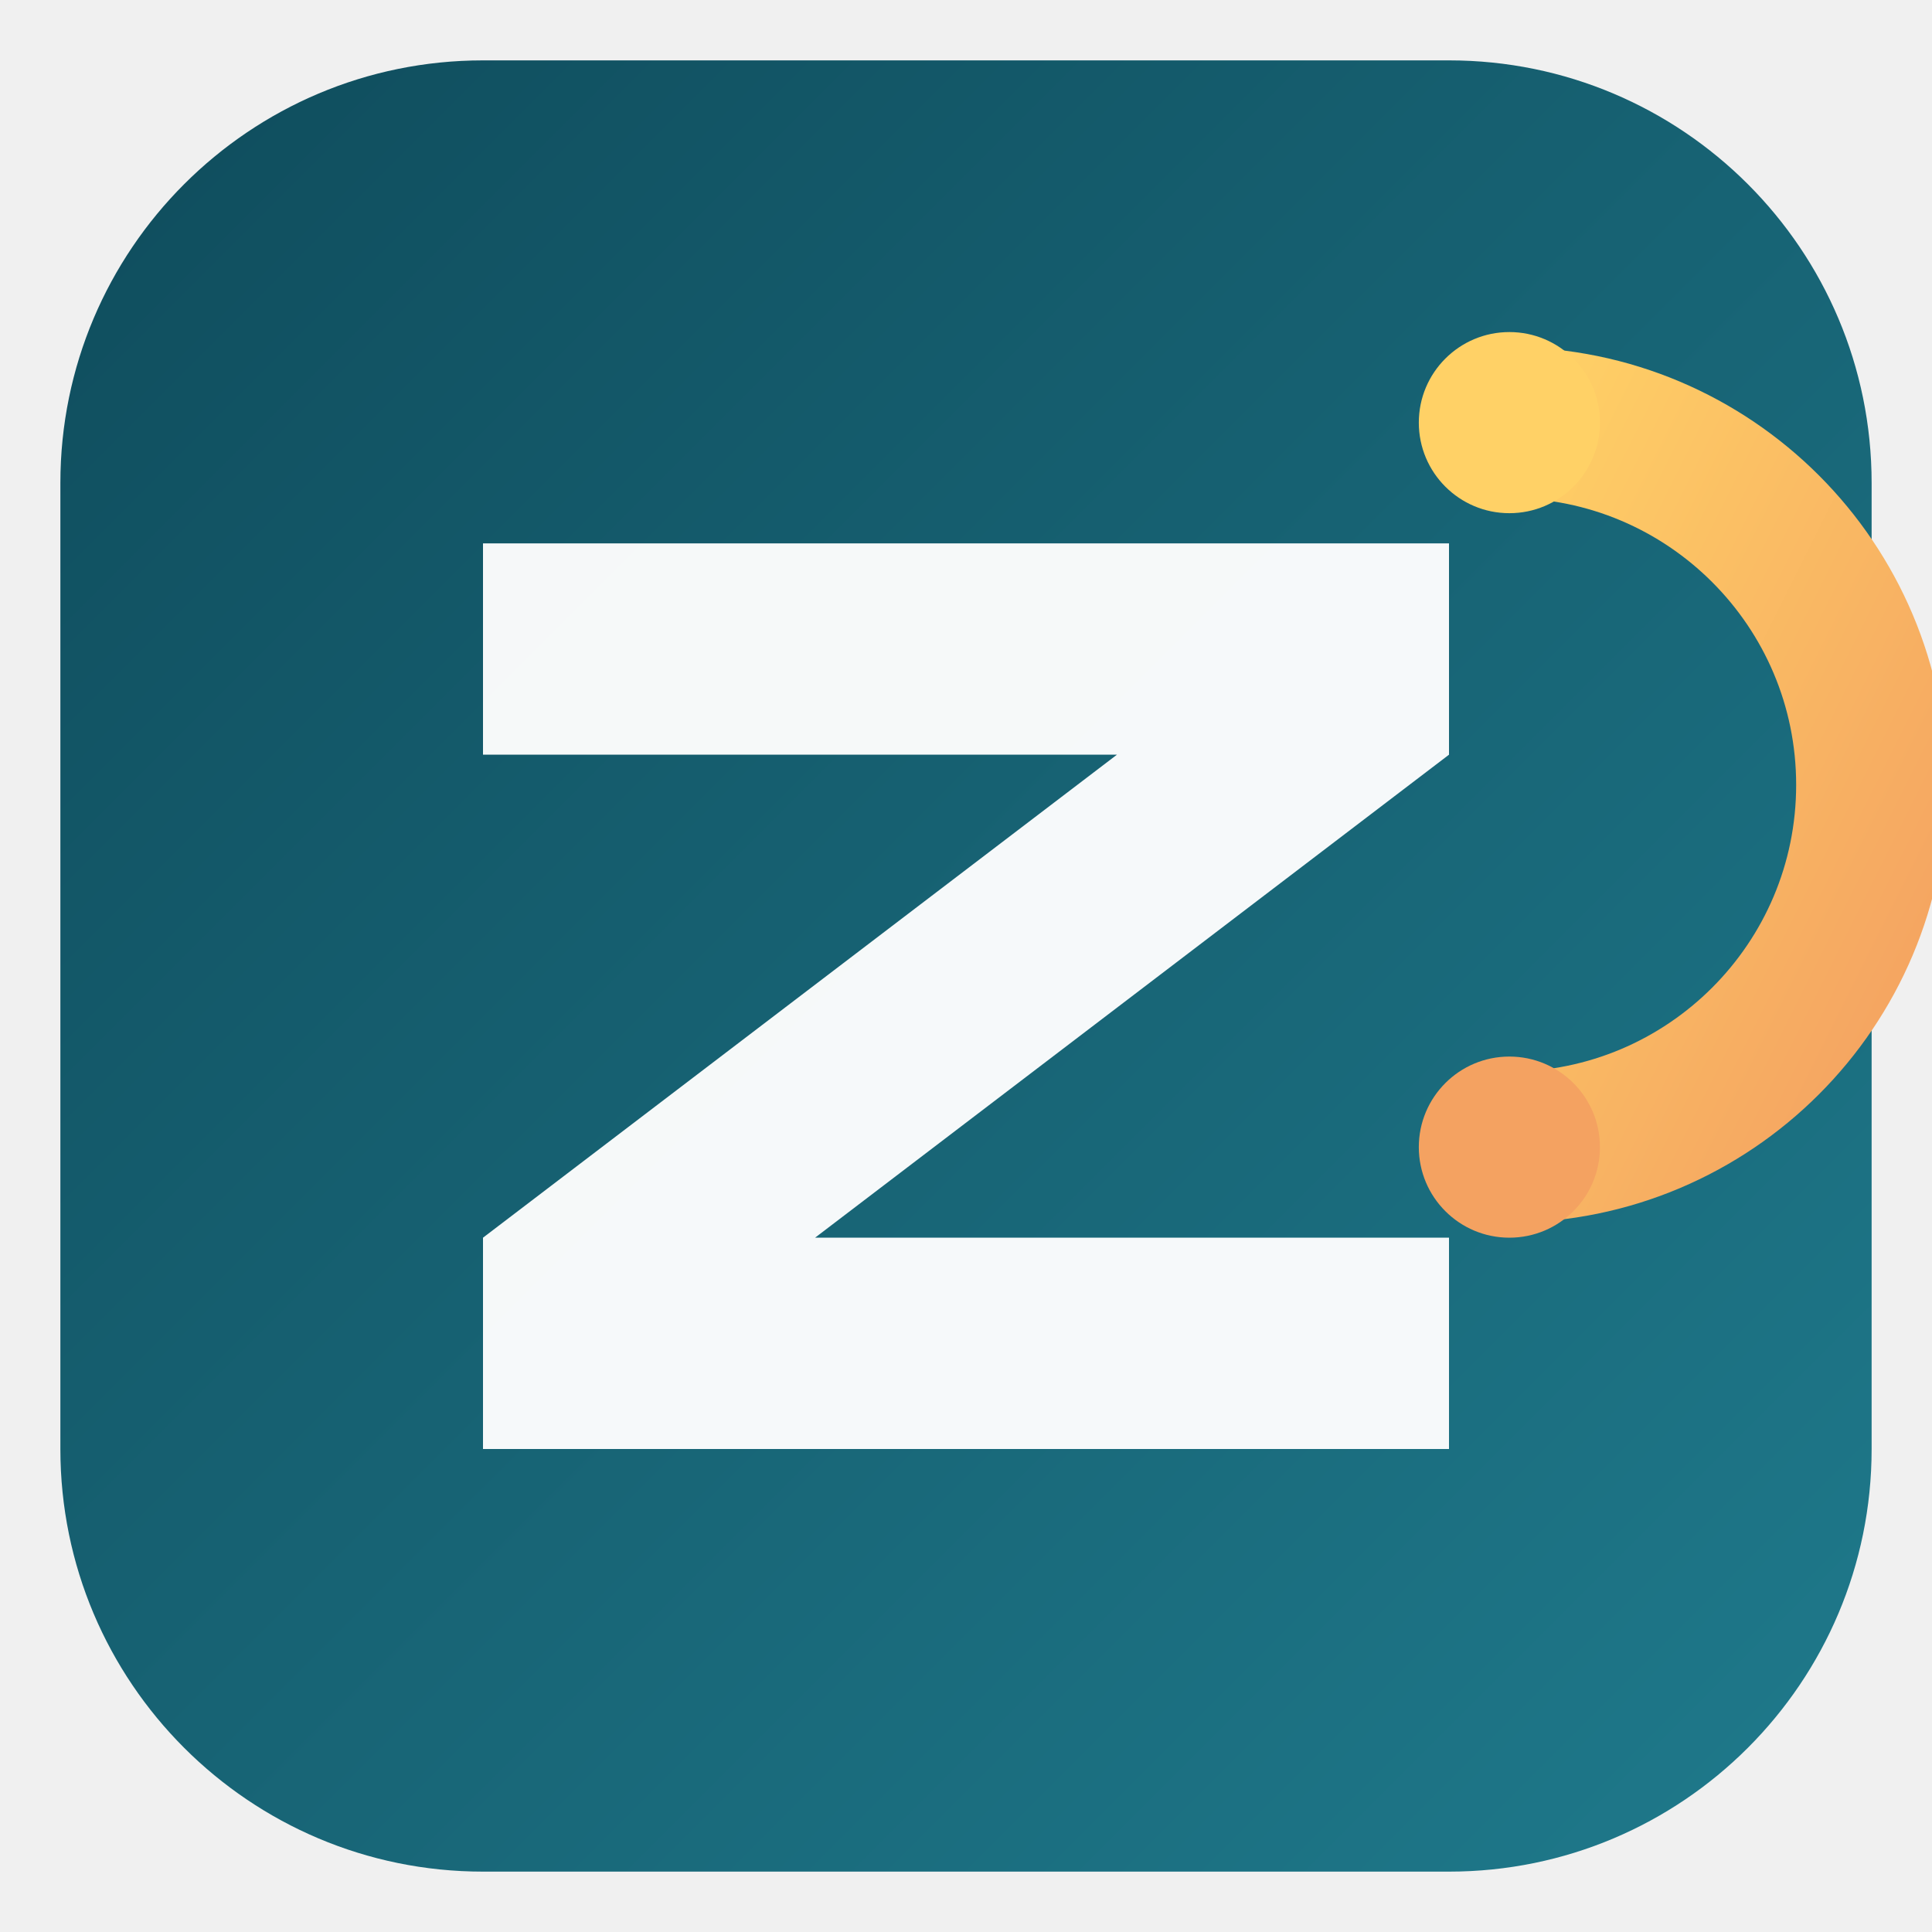
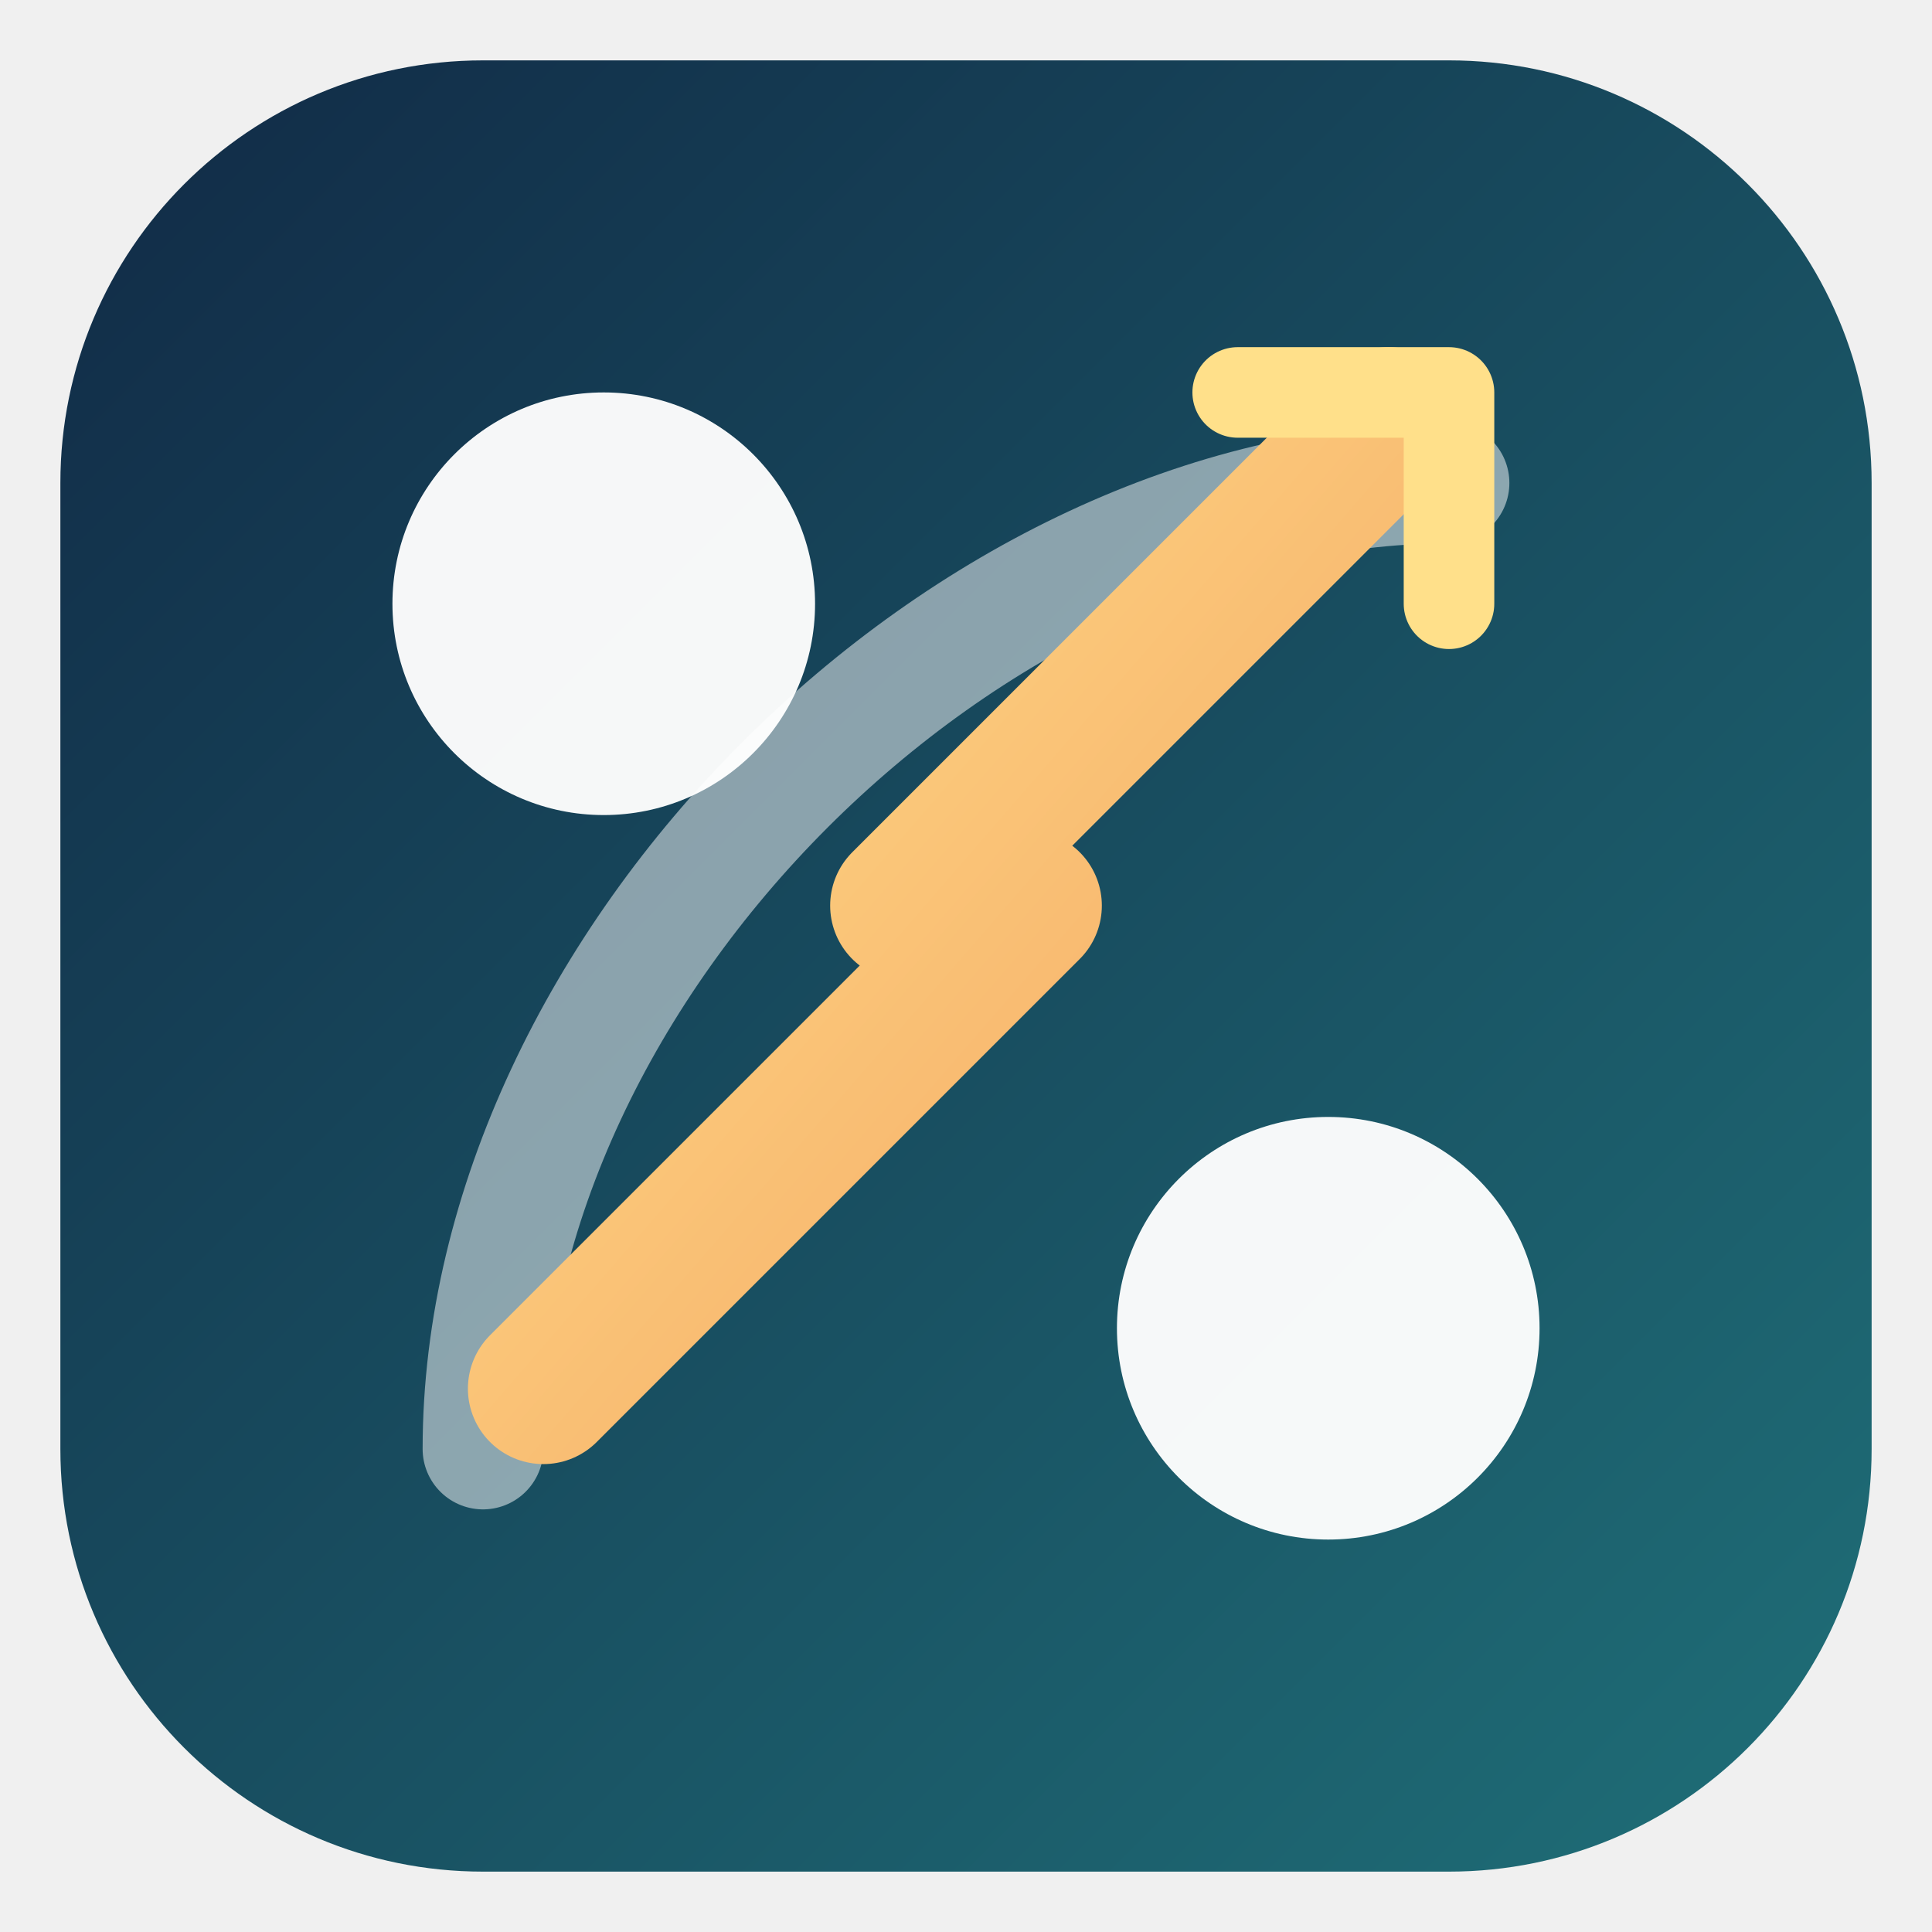
<svg xmlns="http://www.w3.org/2000/svg" viewBox="0 0 64 64" role="img" aria-label="Zei Simul">
  <defs>
    <linearGradient id="bg" x1="0" x2="1" y1="0" y2="1">
-       <stop offset="0" stop-color="#0f4c5c" />
-       <stop offset="1" stop-color="#1f7a8c" />
+       <stop offset="0" stop-color="#112a46" />
+       <stop offset="1" stop-color="#1f6f78" />
    </linearGradient>
-     <linearGradient id="accent" x1="0" x2="1" y1="0" y2="1">
-       <stop offset="0" stop-color="#ffd166" />
+     <linearGradient id="spark" x1="0" x2="1" y1="0" y2="1">
+       <stop offset="0" stop-color="#ffe08a" />
      <stop offset="1" stop-color="#f4a261" />
    </linearGradient>
  </defs>
  <rect x="2" y="2" width="60" height="60" rx="14" fill="url(#bg)" />
-   <path d="M16 18h32v7L27 41h21v7H16v-7l21-16H16z" fill="white" opacity="0.96" />
-   <path d="M50 14a12 12 0 0 1 0 24" fill="none" stroke="url(#accent)" stroke-width="5" stroke-linecap="round" />
-   <circle cx="50" cy="14" r="3" fill="#ffd166" />
-   <circle cx="50" cy="38" r="3" fill="#f4a261" />
+   <circle cx="20" cy="20" r="7" fill="#ffffff" opacity="0.96" />
+   <circle cx="44" cy="44" r="7" fill="#ffffff" opacity="0.96" />
+   <path d="M16 48C16 32 32 16 48 16" fill="none" stroke="rgba(255,255,255,0.5)" stroke-width="4" stroke-linecap="round" />
+   <path d="M18 46L34 30L30 30L46 14" fill="none" stroke="url(#spark)" stroke-width="5" stroke-linecap="round" stroke-linejoin="round" />
+   <path d="M41 13h7v7" fill="none" stroke="#ffe08a" stroke-width="3" stroke-linecap="round" stroke-linejoin="round" />
</svg>
